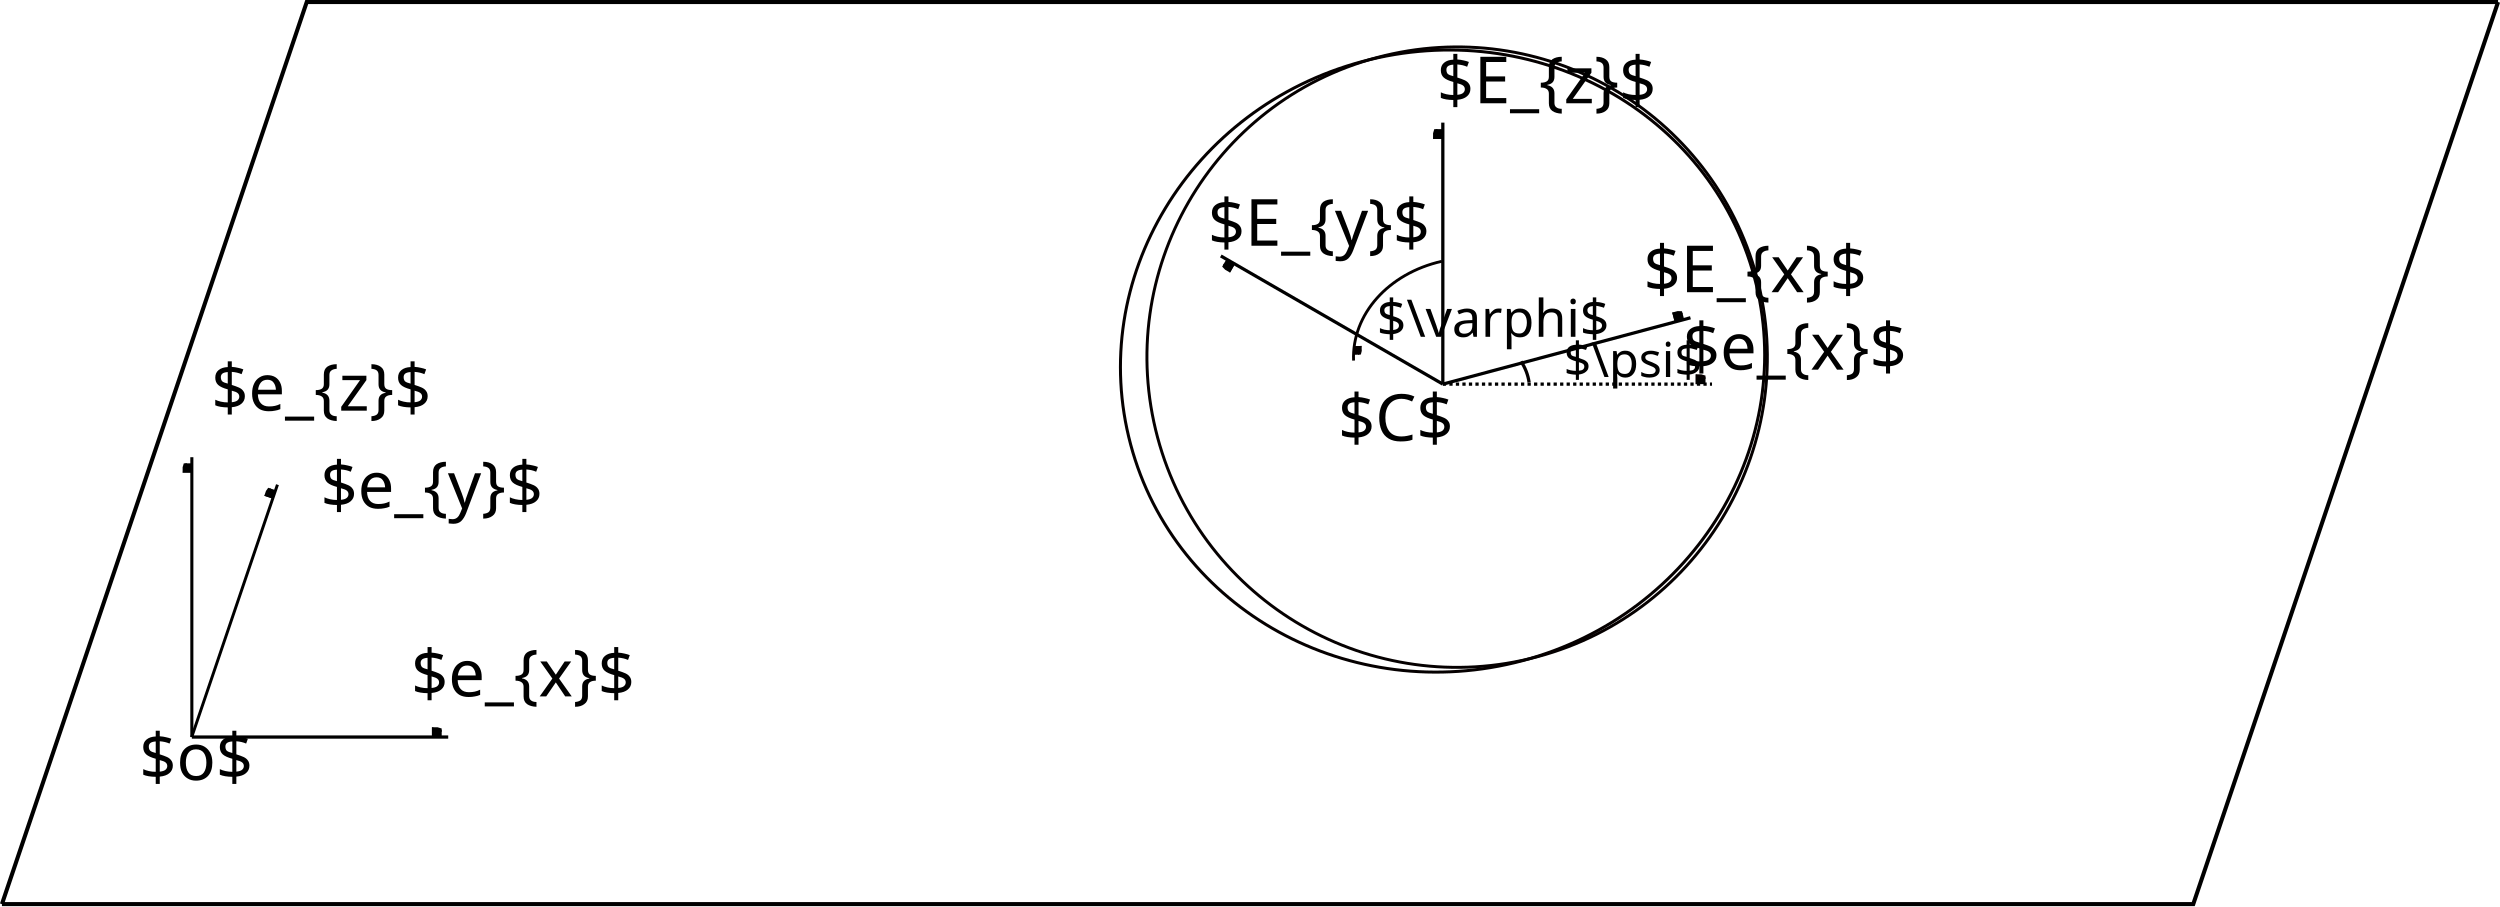
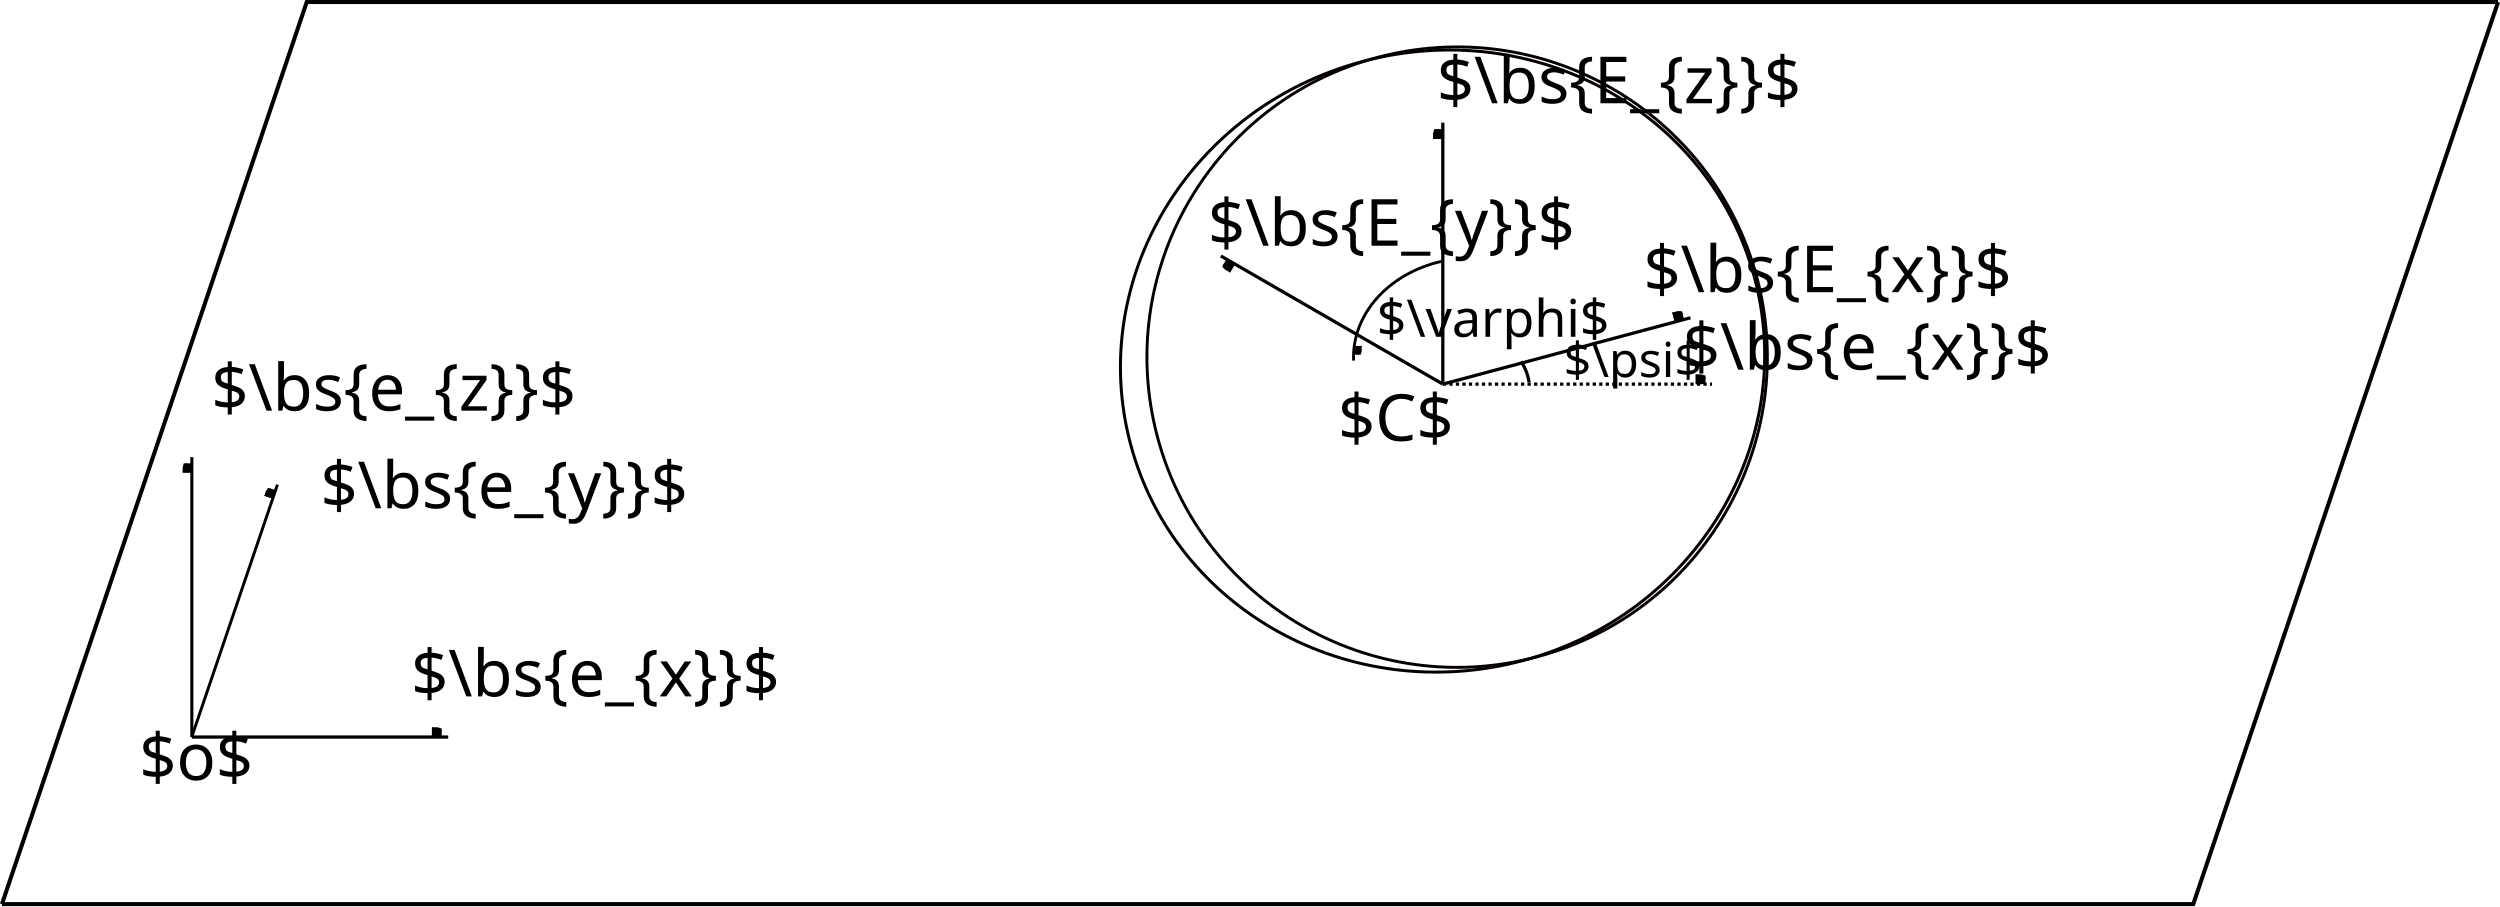
<svg xmlns="http://www.w3.org/2000/svg" width="203.375mm" height="73.715mm" viewBox="0 0 203.375 73.715" version="1.1" id="svg8">
  <defs id="defs2">
    <marker id="marker6262" refX="5" refY="3" orient="auto-start-reverse">
      <path style="fill:context-stroke;stroke:#050000;stroke-opacity:1" d="M 10,3 0,6 V 0 Z" id="path6260" />
    </marker>
    <marker orient="auto-start-reverse" refY="3" refX="5" id="marker6095">
      <path id="path6093" d="M 10,3 0,6 V 0 Z" style="fill:context-stroke;stroke:#050000;stroke-opacity:1" />
    </marker>
    <marker id="marker5763" refX="5" refY="3" orient="auto-start-reverse">
      <path style="fill:context-stroke;stroke:#000000;stroke-opacity:1" d="M 10,3 0,6 V 0 Z" id="path5761" />
    </marker>
    <marker orient="auto-start-reverse" refY="3" refX="5" id="marker1207">
      <path id="path1205" d="M 10,3 0,6 V 0 Z" style="fill:context-stroke;stroke:#000000;stroke-opacity:1" />
    </marker>
    <marker id="marker1145" refX="5" refY="3" orient="auto-start-reverse">
      <path style="fill:context-stroke;stroke:#000000;stroke-opacity:1" d="M 10,3 0,6 V 0 Z" id="path1143" />
    </marker>
    <marker orient="auto-start-reverse" refY="3" refX="5" id="ExperimentalArrow">
      <path id="path1108" d="M 10,3 0,6 V 0 Z" style="fill:context-stroke;stroke:#000000;stroke-opacity:1" />
    </marker>
    <marker orient="auto-start-reverse" refY="3" refX="5" id="marker1207-5">
      <path id="path1205-9" d="M 10,3 0,6 V 0 Z" style="fill:context-stroke;stroke:#000000;stroke-opacity:1" />
    </marker>
    <marker orient="auto-start-reverse" refY="3" refX="5" id="marker1207-5-8">
      <path id="path1205-9-5" d="M 10,3 0,6 V 0 Z" style="fill:context-stroke;stroke:#000000;stroke-opacity:1" />
    </marker>
  </defs>
  <g id="layer1" transform="translate(1.461678,19.26367)">
    <path style="fill:none;stroke:#000000;stroke-width:0.332px;stroke-linecap:butt;stroke-linejoin:miter;stroke-opacity:1" d="M -1.305,54.286 23.492,-19.098 H 201.757" id="path834" />
    <path style="fill:none;stroke:#000000;stroke-width:0.332px;stroke-linecap:butt;stroke-linejoin:miter;stroke-opacity:1" d="M 201.757,-19.098 176.96,54.286 H -1.305" id="path834-8" />
    <path style="fill:none;stroke:#000000;stroke-width:0.24;stroke-linecap:butt;stroke-linejoin:miter;stroke-miterlimit:4;stroke-dasharray:none;stroke-opacity:1;marker-end:url(#ExperimentalArrow)" d="M 14.133,40.699 21.109,20.164" id="path851" />
    <path style="fill:none;stroke:#000000;stroke-width:0.25px;stroke-linecap:butt;stroke-linejoin:miter;stroke-opacity:1;marker-end:url(#marker1145)" d="M 14.145,40.695 V 17.93" id="path1183" />
    <path style="fill:none;stroke:#000000;stroke-width:0.265px;stroke-linecap:butt;stroke-linejoin:miter;stroke-opacity:1;marker-end:url(#marker1207)" d="M 14.145,40.695 H 35.001" id="path1197" />
    <circle style="opacity:1;fill:none;stroke:#050000;stroke-width:0.24;stroke-linejoin:round;stroke-miterlimit:4;stroke-dasharray:none;stroke-dashoffset:0;stroke-opacity:1" id="path1423" cx="110.554" cy="39.759" transform="rotate(-15)" r="25.23" />
    <ellipse style="opacity:1;fill:none;stroke:#050000;stroke-width:0.245;stroke-linejoin:round;stroke-miterlimit:4;stroke-dasharray:none;stroke-dashoffset:0;stroke-opacity:1" id="path1423-4" cx="109.326" cy="39.759" rx="26.267" ry="25.227" transform="rotate(-15)" />
    <path style="fill:none;stroke:#000000;stroke-width:0.265px;stroke-linecap:butt;stroke-linejoin:miter;stroke-opacity:1;marker-end:url(#marker1207-5)" d="M 115.912,11.985 136.057,6.587" id="path1197-7" />
    <text xml:space="preserve" style="font-style:normal;font-weight:normal;font-size:5.292px;line-height:1.25;font-family:sans-serif;letter-spacing:0px;word-spacing:0px;fill:#000000;fill-opacity:1;stroke:none;stroke-width:0.265" x="31.977" y="37.393" id="text4343">
-       <tspan id="tspan4341" x="31.977" y="37.393" style="stroke-width:0.265">$e_{x}$</tspan>
+       <tspan id="tspan4341" x="31.977" y="37.393" style="stroke-width:0.265">$\bs{e_{x}}$</tspan>
    </text>
    <text xml:space="preserve" style="font-style:normal;font-weight:normal;font-size:5.292px;line-height:1.25;font-family:sans-serif;letter-spacing:0px;word-spacing:0px;fill:#000000;fill-opacity:1;stroke:none;stroke-width:0.265" x="24.606" y="22.084" id="text4347">
-       <tspan id="tspan4345" x="24.606" y="22.084" style="stroke-width:0.265">$e_{y}$</tspan>
+       <tspan id="tspan4345" x="24.606" y="22.084" style="stroke-width:0.265">$\bs{e_{y}}$</tspan>
    </text>
    <text xml:space="preserve" style="font-style:normal;font-weight:normal;font-size:5.292px;line-height:1.25;font-family:sans-serif;letter-spacing:0px;word-spacing:0px;fill:#000000;fill-opacity:1;stroke:none;stroke-width:0.265" x="15.724" y="14.147" id="text4351">
-       <tspan id="tspan4349" x="15.724" y="14.147" style="stroke-width:0.265">$e_{z}$</tspan>
+       <tspan id="tspan4349" x="15.724" y="14.147" style="stroke-width:0.265">$\bs{e_{z}}$</tspan>
    </text>
    <text xml:space="preserve" style="font-style:normal;font-weight:normal;font-size:5.292px;line-height:1.25;font-family:sans-serif;letter-spacing:0px;word-spacing:0px;fill:#000000;fill-opacity:1;stroke:none;stroke-width:0.265" x="132.235" y="4.509" id="text4355">
-       <tspan x="132.235" y="4.509" style="stroke-width:0.265" id="tspan4365">$E_{x}$</tspan>
+       <tspan x="132.235" y="4.509" style="stroke-width:0.265" id="tspan4365">$\bs{E_{x}}$</tspan>
    </text>
    <text xml:space="preserve" style="font-style:normal;font-weight:normal;font-size:5.292px;line-height:1.25;font-family:sans-serif;letter-spacing:0px;word-spacing:0px;fill:#000000;fill-opacity:1;stroke:none;stroke-width:0.265" x="96.8" y="0.729" id="text4359">
-       <tspan id="tspan4357" x="96.8" y="0.729" style="stroke-width:0.265">$E_{y}$</tspan>
+       <tspan id="tspan4357" x="96.8" y="0.729" style="stroke-width:0.265">$\bs{E_{y}}$</tspan>
    </text>
    <text xml:space="preserve" style="font-style:normal;font-weight:normal;font-size:5.292px;line-height:1.25;font-family:sans-serif;letter-spacing:0px;word-spacing:0px;fill:#000000;fill-opacity:1;stroke:none;stroke-width:0.265" x="115.422" y="-10.862" id="text4363">
-       <tspan id="tspan4361" x="115.422" y="-10.862" style="stroke-width:0.265">$E_{z}$</tspan>
+       <tspan id="tspan4361" x="115.422" y="-10.862" style="stroke-width:0.265">$\bs{E_{z}}$</tspan>
    </text>
    <text xml:space="preserve" style="font-style:normal;font-weight:normal;font-size:5.292px;line-height:1.25;font-family:sans-serif;letter-spacing:0px;word-spacing:0px;fill:#000000;fill-opacity:1;stroke:none;stroke-width:0.265" x="9.865" y="44.196" id="text4390">
      <tspan id="tspan4388" x="9.865" y="44.196" style="stroke-width:0.265">$o$</tspan>
    </text>
    <text xml:space="preserve" style="font-style:normal;font-weight:normal;font-size:5.292px;line-height:1.25;font-family:sans-serif;letter-spacing:0px;word-spacing:0px;fill:#000000;fill-opacity:1;stroke:none;stroke-width:0.265" x="107.383" y="16.604" id="text4394">
      <tspan id="tspan4392" x="107.383" y="16.604" style="stroke-width:0.265">$C$</tspan>
    </text>
    <path style="fill:none;stroke:#000000;stroke-width:0.265px;stroke-linecap:butt;stroke-linejoin:miter;stroke-opacity:1;marker-end:url(#marker1207-5-8)" d="M 115.912,11.985 97.851,1.558" id="path1197-7-2" />
    <path style="fill:none;stroke:#000000;stroke-width:0.265px;stroke-linecap:butt;stroke-linejoin:miter;stroke-opacity:1;marker-end:url(#marker5763)" d="M 115.912,11.985 V -9.288" id="path5753" />
    <path style="fill:none;stroke:#000000;stroke-width:0.265;stroke-linecap:butt;stroke-linejoin:miter;stroke-miterlimit:4;stroke-dasharray:0.265, 0.265;stroke-dashoffset:0;stroke-opacity:1;marker-end:url(#marker6095)" d="M 115.912,11.985 H 137.81" id="path6085" />
    <text xml:space="preserve" style="font-style:normal;font-weight:normal;font-size:5.292px;line-height:1.25;font-family:sans-serif;letter-spacing:0px;word-spacing:0px;fill:#000000;fill-opacity:1;stroke:none;stroke-width:0.265" x="135.439" y="10.808" id="text4343-8">
-       <tspan id="tspan4341-7" x="135.439" y="10.808" style="stroke-width:0.265">$e_{x}$</tspan>
+       <tspan id="tspan4341-7" x="135.439" y="10.808" style="stroke-width:0.265">$\bs{e_{x}}$</tspan>
    </text>
    <path style="opacity:1;fill:none;stroke:#050000;stroke-width:0.265;stroke-linejoin:round;stroke-miterlimit:4;stroke-dasharray:none;stroke-dashoffset:0;stroke-opacity:1" id="path6189" d="m 122.276,10.14 a 4.158,4.158 0 0 1 0.654,1.7" />
    <text xml:space="preserve" style="font-style:normal;font-weight:normal;font-size:3.925px;line-height:1.25;font-family:sans-serif;letter-spacing:0px;word-spacing:0px;fill:#000000;fill-opacity:1;stroke:none;stroke-width:0.196" x="125.734" y="11.408" id="text6193">
      <tspan id="tspan6191" x="125.734" y="11.408" style="stroke-width:0.196">$\psi$</tspan>
    </text>
    <path style="opacity:1;fill:none;stroke:#050000;stroke-width:0.233;stroke-linejoin:round;stroke-miterlimit:4;stroke-dasharray:none;stroke-dashoffset:0;stroke-opacity:1;marker-start:url(#marker6262)" id="path6252" d="m 108.651,10.069 a 9.746,8.092 0 0 1 7.182,-8.077" />
    <text xml:space="preserve" style="font-style:normal;font-weight:normal;font-size:4.218px;line-height:1.25;font-family:sans-serif;letter-spacing:0px;word-spacing:0px;fill:#000000;fill-opacity:1;stroke:none;stroke-width:0.211" x="110.533" y="8.134" id="text8494">
      <tspan id="tspan8492" x="110.533" y="8.134" style="stroke-width:0.211">$\varphi$</tspan>
    </text>
  </g>
</svg>
